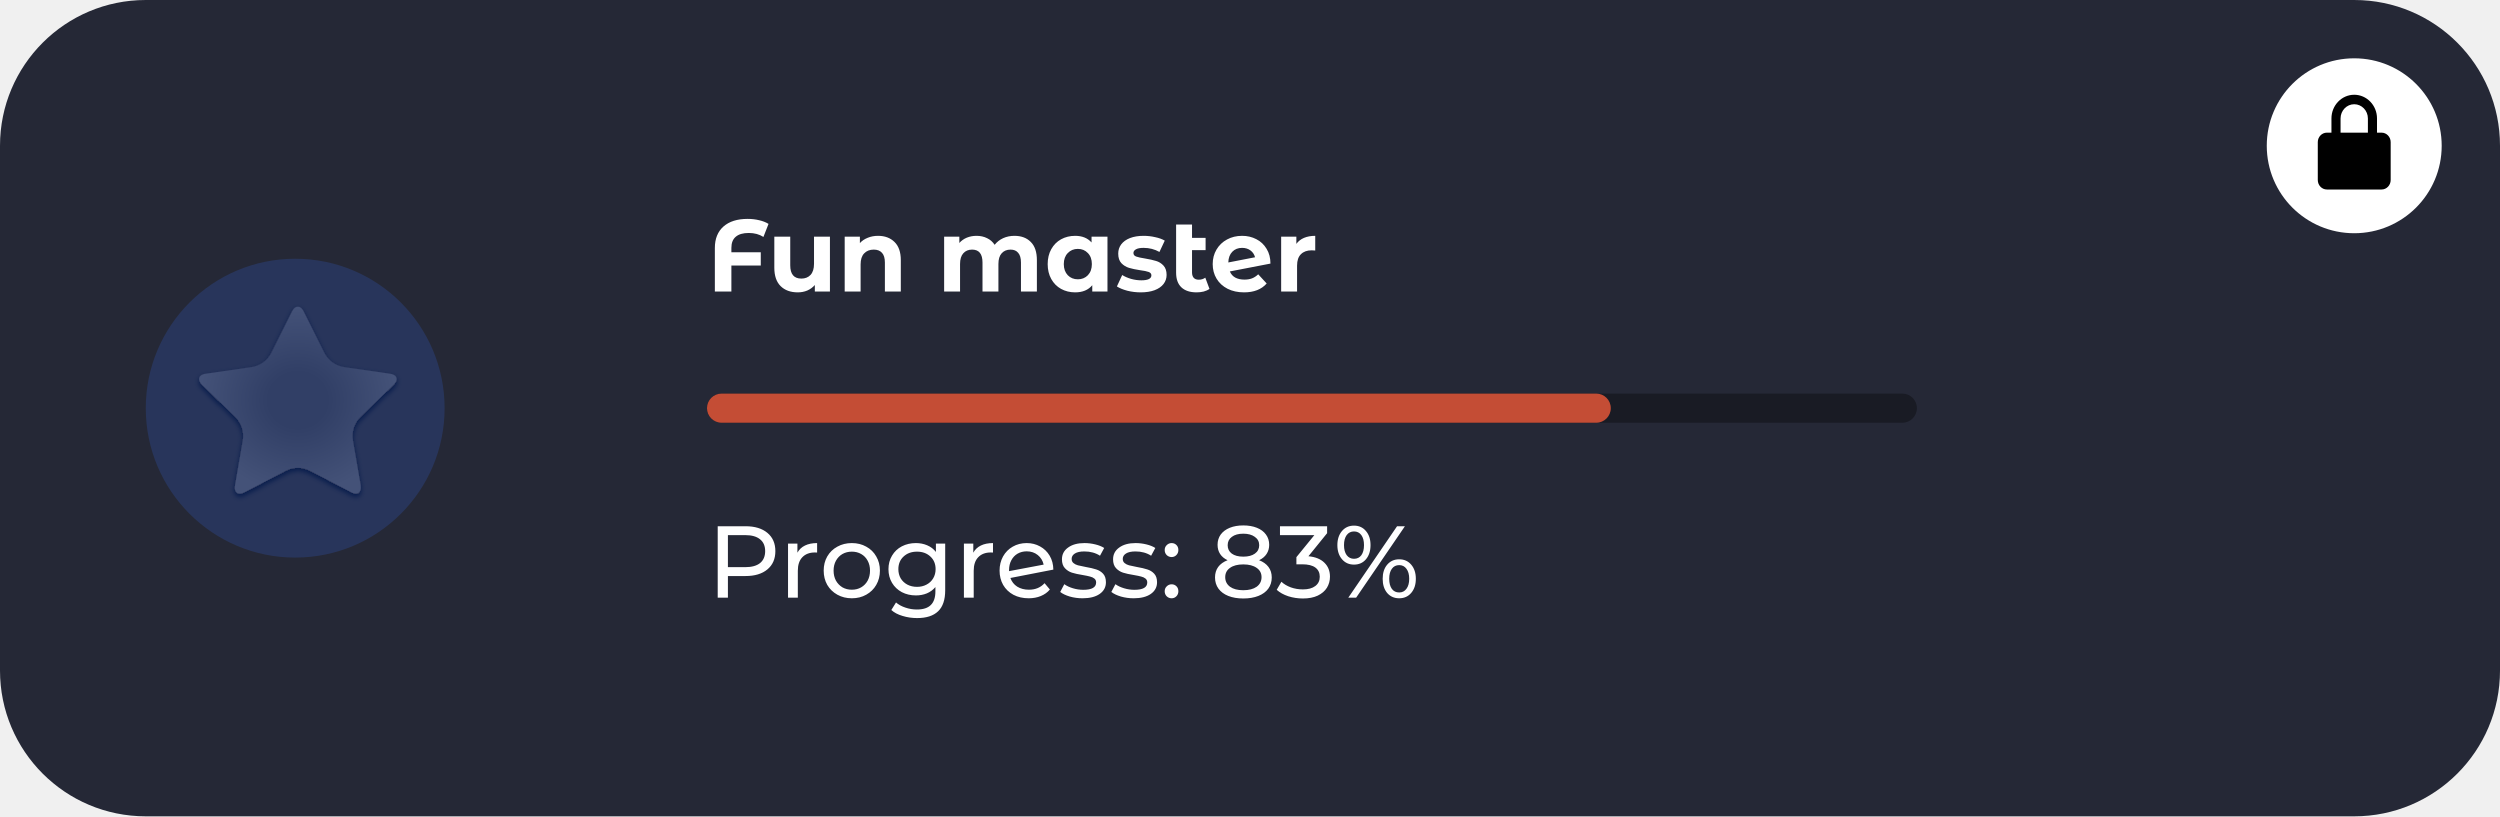
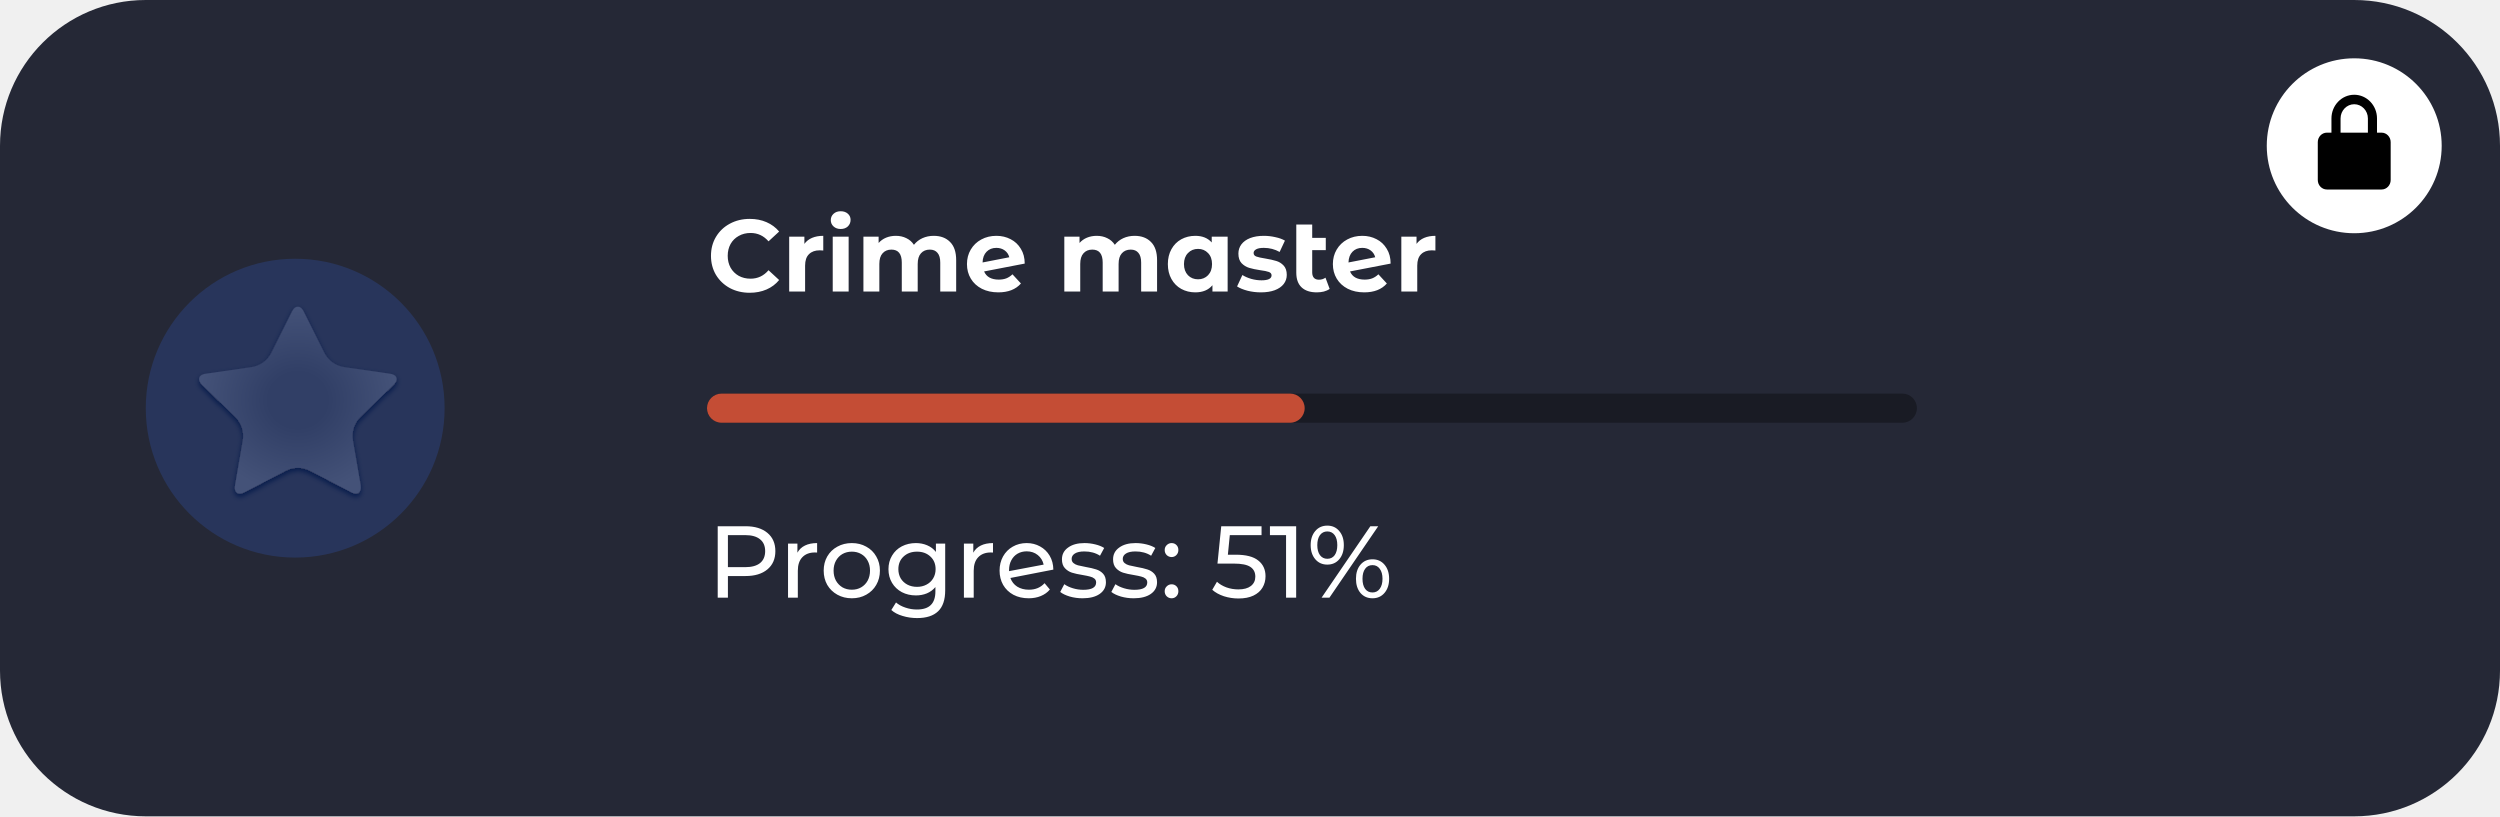
<svg xmlns="http://www.w3.org/2000/svg" width="343" height="112" viewBox="0 0 343 112" fill="none">
  <rect width="343" height="112" rx="20" fill="#252836" />
  <circle cx="40.5" cy="56" r="20.5" fill="#28355B" />
-   <g filter="url(#filter0_d_143_16699)">
-     <path d="M54.411 52.02C54.411 52.257 54.27 52.515 53.987 52.795L49.471 57.163C48.599 58.006 48.202 59.226 48.409 60.42L49.478 66.584C49.489 66.659 49.494 66.767 49.494 66.907C49.494 67.133 49.437 67.324 49.323 67.48C49.209 67.636 49.044 67.714 48.827 67.714C48.62 67.714 48.403 67.65 48.175 67.521L42.558 64.592C41.498 64.039 40.234 64.039 39.174 64.592L33.556 67.521C33.318 67.65 33.101 67.714 32.905 67.714C32.677 67.714 32.506 67.636 32.392 67.48C32.278 67.324 32.221 67.133 32.221 66.907C32.221 66.842 32.232 66.735 32.254 66.584L33.322 60.423C33.53 59.227 33.131 58.006 32.257 57.163L27.728 52.795C27.457 52.504 27.321 52.246 27.321 52.02C27.321 51.621 27.625 51.374 28.233 51.277L34.507 50.372C35.696 50.2 36.725 49.457 37.261 48.382L40.068 42.751C40.274 42.31 40.54 42.089 40.866 42.089C41.191 42.089 41.457 42.31 41.664 42.751L44.471 48.382C45.007 49.457 46.036 50.2 47.224 50.372L53.499 51.277C54.107 51.374 54.411 51.621 54.411 52.02Z" fill="url(#paint0_diamond_143_16699)" />
+   <g filter="url(#filter0_d_143_16710)">
+     <path d="M54.411 52.02C54.411 52.257 54.27 52.515 53.987 52.795L49.471 57.163C48.599 58.006 48.202 59.226 48.409 60.42L49.478 66.584C49.489 66.659 49.494 66.767 49.494 66.907C49.494 67.133 49.437 67.324 49.323 67.48C49.209 67.636 49.044 67.714 48.827 67.714C48.62 67.714 48.403 67.65 48.175 67.521L42.558 64.592C41.498 64.039 40.234 64.039 39.174 64.592L33.556 67.521C33.318 67.65 33.101 67.714 32.905 67.714C32.677 67.714 32.506 67.636 32.392 67.48C32.278 67.324 32.221 67.133 32.221 66.907C32.221 66.842 32.232 66.735 32.254 66.584L33.322 60.423C33.53 59.227 33.131 58.006 32.257 57.163L27.728 52.795C27.457 52.504 27.321 52.246 27.321 52.02C27.321 51.621 27.625 51.374 28.233 51.277L34.507 50.372C35.696 50.2 36.725 49.457 37.261 48.382L40.068 42.751C40.274 42.31 40.54 42.089 40.866 42.089C41.191 42.089 41.457 42.31 41.664 42.751L44.471 48.382C45.007 49.457 46.036 50.2 47.224 50.372L53.499 51.277C54.107 51.374 54.411 51.621 54.411 52.02Z" fill="url(#paint0_diamond_143_16710)" />
  </g>
-   <path d="M102.726 31.964C101.942 31.964 101.349 32.137 100.948 32.482C100.547 32.818 100.346 33.327 100.346 34.008V34.61H104.378V36.43H100.346V40H98.078V34.022C98.078 32.762 98.47 31.782 99.254 31.082C100.047 30.382 101.153 30.032 102.572 30.032C103.132 30.032 103.659 30.093 104.154 30.214C104.649 30.326 105.078 30.494 105.442 30.718L104.742 32.51C104.182 32.146 103.51 31.964 102.726 31.964ZM113.867 32.468V40H111.795V39.104C111.506 39.431 111.161 39.683 110.759 39.86C110.358 40.028 109.924 40.112 109.457 40.112C108.468 40.112 107.684 39.827 107.105 39.258C106.527 38.689 106.237 37.844 106.237 36.724V32.468H108.421V36.402C108.421 37.615 108.93 38.222 109.947 38.222C110.47 38.222 110.89 38.054 111.207 37.718C111.525 37.373 111.683 36.864 111.683 36.192V32.468H113.867ZM120.469 32.356C121.402 32.356 122.153 32.636 122.723 33.196C123.301 33.756 123.591 34.587 123.591 35.688V40H121.407V36.024C121.407 35.427 121.276 34.983 121.015 34.694C120.753 34.395 120.375 34.246 119.881 34.246C119.33 34.246 118.891 34.419 118.565 34.764C118.238 35.1 118.075 35.604 118.075 36.276V40H115.891V32.468H117.977V33.35C118.266 33.033 118.625 32.79 119.055 32.622C119.484 32.445 119.955 32.356 120.469 32.356ZM139.181 32.356C140.124 32.356 140.871 32.636 141.421 33.196C141.981 33.747 142.261 34.577 142.261 35.688V40H140.077V36.024C140.077 35.427 139.951 34.983 139.699 34.694C139.457 34.395 139.107 34.246 138.649 34.246C138.136 34.246 137.73 34.414 137.431 34.75C137.133 35.077 136.983 35.567 136.983 36.22V40H134.799V36.024C134.799 34.839 134.323 34.246 133.371 34.246C132.867 34.246 132.466 34.414 132.167 34.75C131.869 35.077 131.719 35.567 131.719 36.22V40H129.535V32.468H131.621V33.336C131.901 33.019 132.242 32.776 132.643 32.608C133.054 32.44 133.502 32.356 133.987 32.356C134.519 32.356 135 32.463 135.429 32.678C135.859 32.883 136.204 33.187 136.465 33.588C136.773 33.196 137.161 32.893 137.627 32.678C138.103 32.463 138.621 32.356 139.181 32.356ZM151.945 32.468V40H149.859V39.132C149.318 39.785 148.534 40.112 147.507 40.112C146.798 40.112 146.154 39.953 145.575 39.636C145.006 39.319 144.558 38.866 144.231 38.278C143.904 37.69 143.741 37.009 143.741 36.234C143.741 35.459 143.904 34.778 144.231 34.19C144.558 33.602 145.006 33.149 145.575 32.832C146.154 32.515 146.798 32.356 147.507 32.356C148.468 32.356 149.22 32.659 149.761 33.266V32.468H151.945ZM147.885 38.32C148.436 38.32 148.893 38.133 149.257 37.76C149.621 37.377 149.803 36.869 149.803 36.234C149.803 35.599 149.621 35.095 149.257 34.722C148.893 34.339 148.436 34.148 147.885 34.148C147.325 34.148 146.863 34.339 146.499 34.722C146.135 35.095 145.953 35.599 145.953 36.234C145.953 36.869 146.135 37.377 146.499 37.76C146.863 38.133 147.325 38.32 147.885 38.32ZM156.501 40.112C155.876 40.112 155.264 40.037 154.667 39.888C154.07 39.729 153.594 39.533 153.239 39.3L153.967 37.732C154.303 37.947 154.709 38.124 155.185 38.264C155.661 38.395 156.128 38.46 156.585 38.46C157.509 38.46 157.971 38.231 157.971 37.774C157.971 37.559 157.845 37.405 157.593 37.312C157.341 37.219 156.954 37.139 156.431 37.074C155.815 36.981 155.306 36.873 154.905 36.752C154.504 36.631 154.154 36.416 153.855 36.108C153.566 35.8 153.421 35.361 153.421 34.792C153.421 34.316 153.556 33.896 153.827 33.532C154.107 33.159 154.508 32.869 155.031 32.664C155.563 32.459 156.188 32.356 156.907 32.356C157.439 32.356 157.966 32.417 158.489 32.538C159.021 32.65 159.46 32.809 159.805 33.014L159.077 34.568C158.414 34.195 157.691 34.008 156.907 34.008C156.44 34.008 156.09 34.073 155.857 34.204C155.624 34.335 155.507 34.503 155.507 34.708C155.507 34.941 155.633 35.105 155.885 35.198C156.137 35.291 156.538 35.38 157.089 35.464C157.705 35.567 158.209 35.679 158.601 35.8C158.993 35.912 159.334 36.122 159.623 36.43C159.912 36.738 160.057 37.167 160.057 37.718C160.057 38.185 159.917 38.6 159.637 38.964C159.357 39.328 158.946 39.613 158.405 39.818C157.873 40.014 157.238 40.112 156.501 40.112ZM165.94 39.636C165.726 39.795 165.46 39.916 165.142 40C164.834 40.075 164.512 40.112 164.176 40.112C163.271 40.112 162.576 39.883 162.09 39.426C161.605 38.969 161.362 38.297 161.362 37.41V30.802H163.546V32.636H165.408V34.316H163.546V37.382C163.546 37.699 163.626 37.947 163.784 38.124C163.943 38.292 164.172 38.376 164.47 38.376C164.806 38.376 165.105 38.283 165.366 38.096L165.94 39.636ZM170.736 38.362C171.128 38.362 171.473 38.306 171.772 38.194C172.08 38.073 172.364 37.886 172.626 37.634L173.788 38.894C173.078 39.706 172.042 40.112 170.68 40.112C169.83 40.112 169.079 39.949 168.426 39.622C167.772 39.286 167.268 38.824 166.914 38.236C166.559 37.648 166.382 36.981 166.382 36.234C166.382 35.497 166.554 34.834 166.9 34.246C167.254 33.649 167.735 33.187 168.342 32.86C168.958 32.524 169.648 32.356 170.414 32.356C171.132 32.356 171.786 32.51 172.374 32.818C172.962 33.117 173.428 33.555 173.774 34.134C174.128 34.703 174.306 35.38 174.306 36.164L168.734 37.242C168.892 37.615 169.14 37.895 169.476 38.082C169.821 38.269 170.241 38.362 170.736 38.362ZM170.414 34.008C169.863 34.008 169.415 34.185 169.07 34.54C168.724 34.895 168.542 35.385 168.524 36.01L172.192 35.296C172.089 34.904 171.879 34.591 171.562 34.358C171.244 34.125 170.862 34.008 170.414 34.008ZM177.86 33.462C178.121 33.098 178.471 32.823 178.91 32.636C179.358 32.449 179.871 32.356 180.45 32.356V34.372C180.207 34.353 180.044 34.344 179.96 34.344C179.334 34.344 178.844 34.521 178.49 34.876C178.135 35.221 177.958 35.744 177.958 36.444V40H175.774V32.468H177.86V33.462Z" fill="white" />
+   <path d="M102.852 40.168C101.853 40.168 100.948 39.953 100.136 39.524C99.333 39.085 98.699 38.483 98.232 37.718C97.775 36.943 97.546 36.071 97.546 35.1C97.546 34.129 97.775 33.261 98.232 32.496C98.699 31.721 99.333 31.119 100.136 30.69C100.948 30.251 101.858 30.032 102.866 30.032C103.715 30.032 104.481 30.181 105.162 30.48C105.853 30.779 106.431 31.208 106.898 31.768L105.442 33.112C104.779 32.347 103.958 31.964 102.978 31.964C102.371 31.964 101.83 32.099 101.354 32.37C100.878 32.631 100.505 33 100.234 33.476C99.973 33.952 99.842 34.493 99.842 35.1C99.842 35.707 99.973 36.248 100.234 36.724C100.505 37.2 100.878 37.573 101.354 37.844C101.83 38.105 102.371 38.236 102.978 38.236C103.958 38.236 104.779 37.849 105.442 37.074L106.898 38.418C106.431 38.987 105.853 39.421 105.162 39.72C104.471 40.019 103.701 40.168 102.852 40.168ZM110.362 33.462C110.623 33.098 110.973 32.823 111.412 32.636C111.86 32.449 112.373 32.356 112.952 32.356V34.372C112.709 34.353 112.546 34.344 112.462 34.344C111.836 34.344 111.346 34.521 110.992 34.876C110.637 35.221 110.46 35.744 110.46 36.444V40H108.276V32.468H110.362V33.462ZM114.25 32.468H116.434V40H114.25V32.468ZM115.342 31.418C114.941 31.418 114.614 31.301 114.362 31.068C114.11 30.835 113.984 30.545 113.984 30.2C113.984 29.855 114.11 29.565 114.362 29.332C114.614 29.099 114.941 28.982 115.342 28.982C115.744 28.982 116.07 29.094 116.322 29.318C116.574 29.542 116.7 29.822 116.7 30.158C116.7 30.522 116.574 30.825 116.322 31.068C116.07 31.301 115.744 31.418 115.342 31.418ZM128.107 32.356C129.05 32.356 129.796 32.636 130.347 33.196C130.907 33.747 131.187 34.577 131.187 35.688V40H129.003V36.024C129.003 35.427 128.877 34.983 128.625 34.694C128.382 34.395 128.032 34.246 127.575 34.246C127.062 34.246 126.656 34.414 126.357 34.75C126.058 35.077 125.909 35.567 125.909 36.22V40H123.725V36.024C123.725 34.839 123.249 34.246 122.297 34.246C121.793 34.246 121.392 34.414 121.093 34.75C120.794 35.077 120.645 35.567 120.645 36.22V40H118.461V32.468H120.547V33.336C120.827 33.019 121.168 32.776 121.569 32.608C121.98 32.44 122.428 32.356 122.913 32.356C123.445 32.356 123.926 32.463 124.355 32.678C124.784 32.883 125.13 33.187 125.391 33.588C125.699 33.196 126.086 32.893 126.553 32.678C127.029 32.463 127.547 32.356 128.107 32.356ZM137.021 38.362C137.413 38.362 137.758 38.306 138.057 38.194C138.365 38.073 138.649 37.886 138.911 37.634L140.073 38.894C139.363 39.706 138.327 40.112 136.965 40.112C136.115 40.112 135.364 39.949 134.711 39.622C134.057 39.286 133.553 38.824 133.199 38.236C132.844 37.648 132.667 36.981 132.667 36.234C132.667 35.497 132.839 34.834 133.185 34.246C133.539 33.649 134.02 33.187 134.627 32.86C135.243 32.524 135.933 32.356 136.699 32.356C137.417 32.356 138.071 32.51 138.659 32.818C139.247 33.117 139.713 33.555 140.059 34.134C140.413 34.703 140.591 35.38 140.591 36.164L135.019 37.242C135.177 37.615 135.425 37.895 135.761 38.082C136.106 38.269 136.526 38.362 137.021 38.362ZM136.699 34.008C136.148 34.008 135.7 34.185 135.355 34.54C135.009 34.895 134.827 35.385 134.809 36.01L138.477 35.296C138.374 34.904 138.164 34.591 137.847 34.358C137.529 34.125 137.147 34.008 136.699 34.008ZM155.67 32.356C156.612 32.356 157.359 32.636 157.91 33.196C158.47 33.747 158.75 34.577 158.75 35.688V40H156.566V36.024C156.566 35.427 156.44 34.983 156.188 34.694C155.945 34.395 155.595 34.246 155.138 34.246C154.624 34.246 154.218 34.414 153.92 34.75C153.621 35.077 153.472 35.567 153.472 36.22V40H151.288V36.024C151.288 34.839 150.812 34.246 149.86 34.246C149.356 34.246 148.954 34.414 148.656 34.75C148.357 35.077 148.208 35.567 148.208 36.22V40H146.024V32.468H148.11V33.336C148.39 33.019 148.73 32.776 149.132 32.608C149.542 32.44 149.99 32.356 150.476 32.356C151.008 32.356 151.488 32.463 151.918 32.678C152.347 32.883 152.692 33.187 152.954 33.588C153.262 33.196 153.649 32.893 154.116 32.678C154.592 32.463 155.11 32.356 155.67 32.356ZM168.433 32.468V40H166.347V39.132C165.806 39.785 165.022 40.112 163.995 40.112C163.286 40.112 162.642 39.953 162.063 39.636C161.494 39.319 161.046 38.866 160.719 38.278C160.393 37.69 160.229 37.009 160.229 36.234C160.229 35.459 160.393 34.778 160.719 34.19C161.046 33.602 161.494 33.149 162.063 32.832C162.642 32.515 163.286 32.356 163.995 32.356C164.957 32.356 165.708 32.659 166.249 33.266V32.468H168.433ZM164.373 38.32C164.924 38.32 165.381 38.133 165.745 37.76C166.109 37.377 166.291 36.869 166.291 36.234C166.291 35.599 166.109 35.095 165.745 34.722C165.381 34.339 164.924 34.148 164.373 34.148C163.813 34.148 163.351 34.339 162.987 34.722C162.623 35.095 162.441 35.599 162.441 36.234C162.441 36.869 162.623 37.377 162.987 37.76C163.351 38.133 163.813 38.32 164.373 38.32ZM172.989 40.112C172.364 40.112 171.753 40.037 171.155 39.888C170.558 39.729 170.082 39.533 169.727 39.3L170.455 37.732C170.791 37.947 171.197 38.124 171.673 38.264C172.149 38.395 172.616 38.46 173.073 38.46C173.997 38.46 174.459 38.231 174.459 37.774C174.459 37.559 174.333 37.405 174.081 37.312C173.829 37.219 173.442 37.139 172.919 37.074C172.303 36.981 171.795 36.873 171.393 36.752C170.992 36.631 170.642 36.416 170.343 36.108C170.054 35.8 169.909 35.361 169.909 34.792C169.909 34.316 170.045 33.896 170.315 33.532C170.595 33.159 170.997 32.869 171.519 32.664C172.051 32.459 172.677 32.356 173.395 32.356C173.927 32.356 174.455 32.417 174.977 32.538C175.509 32.65 175.948 32.809 176.293 33.014L175.565 34.568C174.903 34.195 174.179 34.008 173.395 34.008C172.929 34.008 172.579 34.073 172.345 34.204C172.112 34.335 171.995 34.503 171.995 34.708C171.995 34.941 172.121 35.105 172.373 35.198C172.625 35.291 173.027 35.38 173.577 35.464C174.193 35.567 174.697 35.679 175.089 35.8C175.481 35.912 175.822 36.122 176.111 36.43C176.401 36.738 176.545 37.167 176.545 37.718C176.545 38.185 176.405 38.6 176.125 38.964C175.845 39.328 175.435 39.613 174.893 39.818C174.361 40.014 173.727 40.112 172.989 40.112ZM182.429 39.636C182.214 39.795 181.948 39.916 181.631 40C181.323 40.075 181.001 40.112 180.665 40.112C179.759 40.112 179.064 39.883 178.579 39.426C178.093 38.969 177.851 38.297 177.851 37.41V30.802H180.035V32.636H181.897V34.316H180.035V37.382C180.035 37.699 180.114 37.947 180.273 38.124C180.431 38.292 180.66 38.376 180.959 38.376C181.295 38.376 181.593 38.283 181.855 38.096L182.429 39.636ZM187.224 38.362C187.616 38.362 187.961 38.306 188.26 38.194C188.568 38.073 188.853 37.886 189.114 37.634L190.276 38.894C189.567 39.706 188.531 40.112 187.168 40.112C186.319 40.112 185.567 39.949 184.914 39.622C184.261 39.286 183.757 38.824 183.402 38.236C183.047 37.648 182.87 36.981 182.87 36.234C182.87 35.497 183.043 34.834 183.388 34.246C183.743 33.649 184.223 33.187 184.83 32.86C185.446 32.524 186.137 32.356 186.902 32.356C187.621 32.356 188.274 32.51 188.862 32.818C189.45 33.117 189.917 33.555 190.262 34.134C190.617 34.703 190.794 35.38 190.794 36.164L185.222 37.242C185.381 37.615 185.628 37.895 185.964 38.082C186.309 38.269 186.729 38.362 187.224 38.362ZM186.902 34.008C186.351 34.008 185.903 34.185 185.558 34.54C185.213 34.895 185.031 35.385 185.012 36.01L188.68 35.296C188.577 34.904 188.367 34.591 188.05 34.358C187.733 34.125 187.35 34.008 186.902 34.008ZM194.348 33.462C194.609 33.098 194.959 32.823 195.398 32.636C195.846 32.449 196.359 32.356 196.938 32.356V34.372C196.695 34.353 196.532 34.344 196.448 34.344C195.823 34.344 195.333 34.521 194.978 34.876C194.623 35.221 194.446 35.744 194.446 36.444V40H192.262V32.468H194.348V33.462Z" fill="white" />
  <path d="M97 56C97 54.895 97.895 54 99 54H261C262.105 54 263 54.895 263 56V56C263 57.105 262.105 58 261 58H99C97.895 58 97 57.105 97 56V56Z" fill="black" fill-opacity="0.33" />
-   <rect x="97" y="54" width="124" height="4" rx="2" fill="#C44D35" />
-   <path d="M102.292 72.2C103.561 72.2 104.56 72.503 105.288 73.11C106.016 73.717 106.38 74.552 106.38 75.616C106.38 76.68 106.016 77.515 105.288 78.122C104.56 78.729 103.561 79.032 102.292 79.032H99.87V82H98.47V72.2H102.292ZM102.25 77.814C103.137 77.814 103.813 77.627 104.28 77.254C104.747 76.871 104.98 76.325 104.98 75.616C104.98 74.907 104.747 74.365 104.28 73.992C103.813 73.609 103.137 73.418 102.25 73.418H99.87V77.814H102.25ZM109.406 75.826C109.639 75.397 109.984 75.07 110.442 74.846C110.899 74.622 111.454 74.51 112.108 74.51V75.812C112.033 75.803 111.93 75.798 111.8 75.798C111.072 75.798 110.498 76.017 110.078 76.456C109.667 76.885 109.462 77.501 109.462 78.304V82H108.118V74.58H109.406V75.826ZM116.874 82.084C116.137 82.084 115.474 81.921 114.886 81.594C114.298 81.267 113.836 80.819 113.5 80.25C113.173 79.671 113.01 79.018 113.01 78.29C113.01 77.562 113.173 76.913 113.5 76.344C113.836 75.765 114.298 75.317 114.886 75C115.474 74.673 116.137 74.51 116.874 74.51C117.611 74.51 118.269 74.673 118.848 75C119.436 75.317 119.893 75.765 120.22 76.344C120.556 76.913 120.724 77.562 120.724 78.29C120.724 79.018 120.556 79.671 120.22 80.25C119.893 80.819 119.436 81.267 118.848 81.594C118.269 81.921 117.611 82.084 116.874 82.084ZM116.874 80.908C117.35 80.908 117.775 80.801 118.148 80.586C118.531 80.362 118.829 80.054 119.044 79.662C119.259 79.261 119.366 78.803 119.366 78.29C119.366 77.777 119.259 77.324 119.044 76.932C118.829 76.531 118.531 76.223 118.148 76.008C117.775 75.793 117.35 75.686 116.874 75.686C116.398 75.686 115.969 75.793 115.586 76.008C115.213 76.223 114.914 76.531 114.69 76.932C114.475 77.324 114.368 77.777 114.368 78.29C114.368 78.803 114.475 79.261 114.69 79.662C114.914 80.054 115.213 80.362 115.586 80.586C115.969 80.801 116.398 80.908 116.874 80.908ZM129.681 74.58V80.992C129.681 82.289 129.359 83.246 128.715 83.862C128.071 84.487 127.109 84.8 125.831 84.8C125.131 84.8 124.463 84.702 123.829 84.506C123.194 84.319 122.681 84.049 122.289 83.694L122.933 82.658C123.278 82.957 123.703 83.19 124.207 83.358C124.72 83.535 125.247 83.624 125.789 83.624C126.657 83.624 127.296 83.419 127.707 83.008C128.127 82.597 128.337 81.972 128.337 81.132V80.544C128.019 80.927 127.627 81.216 127.161 81.412C126.703 81.599 126.204 81.692 125.663 81.692C124.953 81.692 124.309 81.543 123.731 81.244C123.161 80.936 122.713 80.511 122.387 79.97C122.06 79.419 121.897 78.794 121.897 78.094C121.897 77.394 122.06 76.773 122.387 76.232C122.713 75.681 123.161 75.257 123.731 74.958C124.309 74.659 124.953 74.51 125.663 74.51C126.223 74.51 126.741 74.613 127.217 74.818C127.702 75.023 128.099 75.327 128.407 75.728V74.58H129.681ZM125.817 80.516C126.302 80.516 126.736 80.413 127.119 80.208C127.511 80.003 127.814 79.718 128.029 79.354C128.253 78.981 128.365 78.561 128.365 78.094C128.365 77.375 128.127 76.797 127.651 76.358C127.175 75.91 126.563 75.686 125.817 75.686C125.061 75.686 124.445 75.91 123.969 76.358C123.493 76.797 123.255 77.375 123.255 78.094C123.255 78.561 123.362 78.981 123.577 79.354C123.801 79.718 124.104 80.003 124.487 80.208C124.879 80.413 125.322 80.516 125.817 80.516ZM133.537 75.826C133.77 75.397 134.115 75.07 134.573 74.846C135.03 74.622 135.585 74.51 136.239 74.51V75.812C136.164 75.803 136.061 75.798 135.931 75.798C135.203 75.798 134.629 76.017 134.209 76.456C133.798 76.885 133.593 77.501 133.593 78.304V82H132.249V74.58H133.537V75.826ZM141.173 80.908C142.059 80.908 142.773 80.609 143.315 80.012L144.043 80.88C143.716 81.272 143.301 81.571 142.797 81.776C142.302 81.981 141.747 82.084 141.131 82.084C140.347 82.084 139.651 81.925 139.045 81.608C138.438 81.281 137.967 80.829 137.631 80.25C137.304 79.671 137.141 79.018 137.141 78.29C137.141 77.571 137.299 76.923 137.617 76.344C137.943 75.765 138.387 75.317 138.947 75C139.516 74.673 140.155 74.51 140.865 74.51C141.537 74.51 142.148 74.664 142.699 74.972C143.249 75.271 143.688 75.695 144.015 76.246C144.341 76.797 144.509 77.431 144.519 78.15L138.625 79.298C138.811 79.811 139.124 80.208 139.563 80.488C140.011 80.768 140.547 80.908 141.173 80.908ZM140.865 75.644C140.398 75.644 139.978 75.751 139.605 75.966C139.241 76.181 138.956 76.484 138.751 76.876C138.545 77.259 138.443 77.707 138.443 78.22V78.36L143.189 77.464C143.067 76.923 142.797 76.484 142.377 76.148C141.957 75.812 141.453 75.644 140.865 75.644ZM148.527 82.084C147.92 82.084 147.337 82.005 146.777 81.846C146.217 81.678 145.778 81.468 145.461 81.216L146.021 80.152C146.348 80.385 146.744 80.572 147.211 80.712C147.678 80.852 148.149 80.922 148.625 80.922C149.801 80.922 150.389 80.586 150.389 79.914C150.389 79.69 150.31 79.513 150.151 79.382C149.992 79.251 149.792 79.158 149.549 79.102C149.316 79.037 148.98 78.967 148.541 78.892C147.944 78.799 147.454 78.691 147.071 78.57C146.698 78.449 146.376 78.243 146.105 77.954C145.834 77.665 145.699 77.259 145.699 76.736C145.699 76.064 145.979 75.527 146.539 75.126C147.099 74.715 147.85 74.51 148.793 74.51C149.288 74.51 149.782 74.571 150.277 74.692C150.772 74.813 151.178 74.977 151.495 75.182L150.921 76.246C150.314 75.854 149.6 75.658 148.779 75.658C148.21 75.658 147.776 75.751 147.477 75.938C147.178 76.125 147.029 76.372 147.029 76.68C147.029 76.923 147.113 77.114 147.281 77.254C147.449 77.394 147.654 77.497 147.897 77.562C148.149 77.627 148.499 77.702 148.947 77.786C149.544 77.889 150.025 78.001 150.389 78.122C150.762 78.234 151.08 78.43 151.341 78.71C151.602 78.99 151.733 79.382 151.733 79.886C151.733 80.558 151.444 81.095 150.865 81.496C150.296 81.888 149.516 82.084 148.527 82.084ZM155.541 82.084C154.934 82.084 154.351 82.005 153.791 81.846C153.231 81.678 152.792 81.468 152.475 81.216L153.035 80.152C153.361 80.385 153.758 80.572 154.225 80.712C154.691 80.852 155.163 80.922 155.639 80.922C156.815 80.922 157.403 80.586 157.403 79.914C157.403 79.69 157.323 79.513 157.165 79.382C157.006 79.251 156.805 79.158 156.563 79.102C156.329 79.037 155.993 78.967 155.555 78.892C154.957 78.799 154.467 78.691 154.085 78.57C153.711 78.449 153.389 78.243 153.119 77.954C152.848 77.665 152.713 77.259 152.713 76.736C152.713 76.064 152.993 75.527 153.553 75.126C154.113 74.715 154.864 74.51 155.807 74.51C156.301 74.51 156.796 74.571 157.291 74.692C157.785 74.813 158.191 74.977 158.509 75.182L157.935 76.246C157.328 75.854 156.614 75.658 155.793 75.658C155.223 75.658 154.789 75.751 154.491 75.938C154.192 76.125 154.043 76.372 154.043 76.68C154.043 76.923 154.127 77.114 154.295 77.254C154.463 77.394 154.668 77.497 154.911 77.562C155.163 77.627 155.513 77.702 155.961 77.786C156.558 77.889 157.039 78.001 157.403 78.122C157.776 78.234 158.093 78.43 158.355 78.71C158.616 78.99 158.747 79.382 158.747 79.886C158.747 80.558 158.457 81.095 157.879 81.496C157.309 81.888 156.53 82.084 155.541 82.084ZM160.748 76.428C160.487 76.428 160.263 76.339 160.076 76.162C159.89 75.975 159.796 75.742 159.796 75.462C159.796 75.191 159.89 74.967 160.076 74.79C160.263 74.603 160.487 74.51 160.748 74.51C161.01 74.51 161.229 74.599 161.406 74.776C161.584 74.953 161.672 75.182 161.672 75.462C161.672 75.742 161.579 75.975 161.392 76.162C161.215 76.339 161 76.428 160.748 76.428ZM160.748 82.084C160.487 82.084 160.263 81.995 160.076 81.818C159.89 81.631 159.796 81.398 159.796 81.118C159.796 80.847 159.89 80.623 160.076 80.446C160.263 80.259 160.487 80.166 160.748 80.166C161.01 80.166 161.229 80.255 161.406 80.432C161.584 80.609 161.672 80.838 161.672 81.118C161.672 81.398 161.579 81.631 161.392 81.818C161.215 81.995 161 82.084 160.748 82.084ZM172.748 76.862C173.308 77.077 173.737 77.385 174.036 77.786C174.335 78.187 174.484 78.668 174.484 79.228C174.484 79.816 174.325 80.329 174.008 80.768C173.691 81.197 173.238 81.529 172.65 81.762C172.062 81.995 171.371 82.112 170.578 82.112C169.794 82.112 169.108 81.995 168.52 81.762C167.941 81.529 167.493 81.197 167.176 80.768C166.859 80.329 166.7 79.816 166.7 79.228C166.7 78.668 166.845 78.187 167.134 77.786C167.433 77.385 167.862 77.077 168.422 76.862C167.974 76.647 167.633 76.363 167.4 76.008C167.167 75.653 167.05 75.233 167.05 74.748C167.05 74.207 167.195 73.735 167.484 73.334C167.783 72.933 168.198 72.625 168.73 72.41C169.262 72.195 169.878 72.088 170.578 72.088C171.287 72.088 171.908 72.195 172.44 72.41C172.981 72.625 173.397 72.933 173.686 73.334C173.985 73.735 174.134 74.207 174.134 74.748C174.134 75.224 174.013 75.644 173.77 76.008C173.537 76.363 173.196 76.647 172.748 76.862ZM170.578 73.222C169.915 73.222 169.393 73.367 169.01 73.656C168.627 73.936 168.436 74.319 168.436 74.804C168.436 75.289 168.623 75.672 168.996 75.952C169.379 76.232 169.906 76.372 170.578 76.372C171.259 76.372 171.791 76.232 172.174 75.952C172.566 75.672 172.762 75.289 172.762 74.804C172.762 74.319 172.561 73.936 172.16 73.656C171.768 73.367 171.241 73.222 170.578 73.222ZM170.578 80.978C171.353 80.978 171.964 80.819 172.412 80.502C172.86 80.175 173.084 79.737 173.084 79.186C173.084 78.645 172.86 78.22 172.412 77.912C171.964 77.595 171.353 77.436 170.578 77.436C169.803 77.436 169.197 77.595 168.758 77.912C168.319 78.22 168.1 78.645 168.1 79.186C168.1 79.737 168.319 80.175 168.758 80.502C169.197 80.819 169.803 80.978 170.578 80.978ZM179.518 76.316C180.479 76.409 181.212 76.708 181.716 77.212C182.22 77.707 182.472 78.341 182.472 79.116C182.472 79.676 182.332 80.185 182.052 80.642C181.772 81.09 181.352 81.449 180.792 81.72C180.241 81.981 179.564 82.112 178.762 82.112C178.062 82.112 177.39 82.009 176.746 81.804C176.102 81.589 175.574 81.295 175.164 80.922L175.808 79.816C176.144 80.133 176.573 80.39 177.096 80.586C177.618 80.773 178.174 80.866 178.762 80.866C179.49 80.866 180.054 80.712 180.456 80.404C180.866 80.096 181.072 79.671 181.072 79.13C181.072 78.589 180.871 78.169 180.47 77.87C180.068 77.571 179.462 77.422 178.65 77.422H177.866V76.442L180.33 73.418H175.612V72.2H182.08V73.152L179.518 76.316ZM185.769 77.464C185.087 77.464 184.537 77.217 184.117 76.722C183.697 76.227 183.487 75.583 183.487 74.79C183.487 73.997 183.697 73.353 184.117 72.858C184.537 72.363 185.087 72.116 185.769 72.116C186.45 72.116 186.996 72.363 187.407 72.858C187.827 73.343 188.037 73.987 188.037 74.79C188.037 75.593 187.827 76.241 187.407 76.736C186.996 77.221 186.45 77.464 185.769 77.464ZM191.677 72.2H192.755L186.063 82H184.985L191.677 72.2ZM185.769 76.666C186.198 76.666 186.534 76.503 186.777 76.176C187.019 75.84 187.141 75.378 187.141 74.79C187.141 74.202 187.019 73.745 186.777 73.418C186.534 73.082 186.198 72.914 185.769 72.914C185.349 72.914 185.013 73.082 184.761 73.418C184.518 73.754 184.397 74.211 184.397 74.79C184.397 75.369 184.518 75.826 184.761 76.162C185.013 76.498 185.349 76.666 185.769 76.666ZM191.971 82.084C191.289 82.084 190.739 81.841 190.319 81.356C189.908 80.861 189.703 80.213 189.703 79.41C189.703 78.607 189.908 77.963 190.319 77.478C190.739 76.983 191.289 76.736 191.971 76.736C192.652 76.736 193.203 76.983 193.623 77.478C194.043 77.973 194.253 78.617 194.253 79.41C194.253 80.203 194.043 80.847 193.623 81.342C193.203 81.837 192.652 82.084 191.971 82.084ZM191.971 81.286C192.391 81.286 192.722 81.118 192.965 80.782C193.217 80.446 193.343 79.989 193.343 79.41C193.343 78.831 193.217 78.374 192.965 78.038C192.722 77.702 192.391 77.534 191.971 77.534C191.541 77.534 191.205 77.702 190.963 78.038C190.72 78.365 190.599 78.822 190.599 79.41C190.599 79.998 190.72 80.46 190.963 80.796C191.205 81.123 191.541 81.286 191.971 81.286Z" fill="white" />
+   <rect x="97" y="54" width="82" height="4" rx="2" fill="#C44D35" />
+   <path d="M102.292 72.2C103.561 72.2 104.56 72.503 105.288 73.11C106.016 73.717 106.38 74.552 106.38 75.616C106.38 76.68 106.016 77.515 105.288 78.122C104.56 78.729 103.561 79.032 102.292 79.032H99.87V82H98.47V72.2H102.292ZM102.25 77.814C103.137 77.814 103.813 77.627 104.28 77.254C104.747 76.871 104.98 76.325 104.98 75.616C104.98 74.907 104.747 74.365 104.28 73.992C103.813 73.609 103.137 73.418 102.25 73.418H99.87V77.814H102.25ZM109.406 75.826C109.639 75.397 109.984 75.07 110.442 74.846C110.899 74.622 111.454 74.51 112.108 74.51V75.812C112.033 75.803 111.93 75.798 111.8 75.798C111.072 75.798 110.498 76.017 110.078 76.456C109.667 76.885 109.462 77.501 109.462 78.304V82H108.118V74.58H109.406V75.826ZM116.874 82.084C116.137 82.084 115.474 81.921 114.886 81.594C114.298 81.267 113.836 80.819 113.5 80.25C113.173 79.671 113.01 79.018 113.01 78.29C113.01 77.562 113.173 76.913 113.5 76.344C113.836 75.765 114.298 75.317 114.886 75C115.474 74.673 116.137 74.51 116.874 74.51C117.611 74.51 118.269 74.673 118.848 75C119.436 75.317 119.893 75.765 120.22 76.344C120.556 76.913 120.724 77.562 120.724 78.29C120.724 79.018 120.556 79.671 120.22 80.25C119.893 80.819 119.436 81.267 118.848 81.594C118.269 81.921 117.611 82.084 116.874 82.084ZM116.874 80.908C117.35 80.908 117.775 80.801 118.148 80.586C118.531 80.362 118.829 80.054 119.044 79.662C119.259 79.261 119.366 78.803 119.366 78.29C119.366 77.777 119.259 77.324 119.044 76.932C118.829 76.531 118.531 76.223 118.148 76.008C117.775 75.793 117.35 75.686 116.874 75.686C116.398 75.686 115.969 75.793 115.586 76.008C115.213 76.223 114.914 76.531 114.69 76.932C114.475 77.324 114.368 77.777 114.368 78.29C114.368 78.803 114.475 79.261 114.69 79.662C114.914 80.054 115.213 80.362 115.586 80.586C115.969 80.801 116.398 80.908 116.874 80.908ZM129.681 74.58V80.992C129.681 82.289 129.359 83.246 128.715 83.862C128.071 84.487 127.109 84.8 125.831 84.8C125.131 84.8 124.463 84.702 123.829 84.506C123.194 84.319 122.681 84.049 122.289 83.694L122.933 82.658C123.278 82.957 123.703 83.19 124.207 83.358C124.72 83.535 125.247 83.624 125.789 83.624C126.657 83.624 127.296 83.419 127.707 83.008C128.127 82.597 128.337 81.972 128.337 81.132V80.544C128.019 80.927 127.627 81.216 127.161 81.412C126.703 81.599 126.204 81.692 125.663 81.692C124.953 81.692 124.309 81.543 123.731 81.244C123.161 80.936 122.713 80.511 122.387 79.97C122.06 79.419 121.897 78.794 121.897 78.094C121.897 77.394 122.06 76.773 122.387 76.232C122.713 75.681 123.161 75.257 123.731 74.958C124.309 74.659 124.953 74.51 125.663 74.51C126.223 74.51 126.741 74.613 127.217 74.818C127.702 75.023 128.099 75.327 128.407 75.728V74.58H129.681ZM125.817 80.516C126.302 80.516 126.736 80.413 127.119 80.208C127.511 80.003 127.814 79.718 128.029 79.354C128.253 78.981 128.365 78.561 128.365 78.094C128.365 77.375 128.127 76.797 127.651 76.358C127.175 75.91 126.563 75.686 125.817 75.686C125.061 75.686 124.445 75.91 123.969 76.358C123.493 76.797 123.255 77.375 123.255 78.094C123.255 78.561 123.362 78.981 123.577 79.354C123.801 79.718 124.104 80.003 124.487 80.208C124.879 80.413 125.322 80.516 125.817 80.516ZM133.537 75.826C133.77 75.397 134.115 75.07 134.573 74.846C135.03 74.622 135.585 74.51 136.239 74.51V75.812C136.164 75.803 136.061 75.798 135.931 75.798C135.203 75.798 134.629 76.017 134.209 76.456C133.798 76.885 133.593 77.501 133.593 78.304V82H132.249V74.58H133.537V75.826ZM141.173 80.908C142.059 80.908 142.773 80.609 143.315 80.012L144.043 80.88C143.716 81.272 143.301 81.571 142.797 81.776C142.302 81.981 141.747 82.084 141.131 82.084C140.347 82.084 139.651 81.925 139.045 81.608C138.438 81.281 137.967 80.829 137.631 80.25C137.304 79.671 137.141 79.018 137.141 78.29C137.141 77.571 137.299 76.923 137.617 76.344C137.943 75.765 138.387 75.317 138.947 75C139.516 74.673 140.155 74.51 140.865 74.51C141.537 74.51 142.148 74.664 142.699 74.972C143.249 75.271 143.688 75.695 144.015 76.246C144.341 76.797 144.509 77.431 144.519 78.15L138.625 79.298C138.811 79.811 139.124 80.208 139.563 80.488C140.011 80.768 140.547 80.908 141.173 80.908ZM140.865 75.644C140.398 75.644 139.978 75.751 139.605 75.966C139.241 76.181 138.956 76.484 138.751 76.876C138.545 77.259 138.443 77.707 138.443 78.22V78.36L143.189 77.464C143.067 76.923 142.797 76.484 142.377 76.148C141.957 75.812 141.453 75.644 140.865 75.644ZM148.527 82.084C147.92 82.084 147.337 82.005 146.777 81.846C146.217 81.678 145.778 81.468 145.461 81.216L146.021 80.152C146.348 80.385 146.744 80.572 147.211 80.712C147.678 80.852 148.149 80.922 148.625 80.922C149.801 80.922 150.389 80.586 150.389 79.914C150.389 79.69 150.31 79.513 150.151 79.382C149.992 79.251 149.792 79.158 149.549 79.102C149.316 79.037 148.98 78.967 148.541 78.892C147.944 78.799 147.454 78.691 147.071 78.57C146.698 78.449 146.376 78.243 146.105 77.954C145.834 77.665 145.699 77.259 145.699 76.736C145.699 76.064 145.979 75.527 146.539 75.126C147.099 74.715 147.85 74.51 148.793 74.51C149.288 74.51 149.782 74.571 150.277 74.692C150.772 74.813 151.178 74.977 151.495 75.182L150.921 76.246C150.314 75.854 149.6 75.658 148.779 75.658C148.21 75.658 147.776 75.751 147.477 75.938C147.178 76.125 147.029 76.372 147.029 76.68C147.029 76.923 147.113 77.114 147.281 77.254C147.449 77.394 147.654 77.497 147.897 77.562C148.149 77.627 148.499 77.702 148.947 77.786C149.544 77.889 150.025 78.001 150.389 78.122C150.762 78.234 151.08 78.43 151.341 78.71C151.602 78.99 151.733 79.382 151.733 79.886C151.733 80.558 151.444 81.095 150.865 81.496C150.296 81.888 149.516 82.084 148.527 82.084ZM155.541 82.084C154.934 82.084 154.351 82.005 153.791 81.846C153.231 81.678 152.792 81.468 152.475 81.216L153.035 80.152C153.361 80.385 153.758 80.572 154.225 80.712C154.691 80.852 155.163 80.922 155.639 80.922C156.815 80.922 157.403 80.586 157.403 79.914C157.403 79.69 157.323 79.513 157.165 79.382C157.006 79.251 156.805 79.158 156.563 79.102C156.329 79.037 155.993 78.967 155.555 78.892C154.957 78.799 154.467 78.691 154.085 78.57C153.711 78.449 153.389 78.243 153.119 77.954C152.848 77.665 152.713 77.259 152.713 76.736C152.713 76.064 152.993 75.527 153.553 75.126C154.113 74.715 154.864 74.51 155.807 74.51C156.301 74.51 156.796 74.571 157.291 74.692C157.785 74.813 158.191 74.977 158.509 75.182L157.935 76.246C157.328 75.854 156.614 75.658 155.793 75.658C155.223 75.658 154.789 75.751 154.491 75.938C154.192 76.125 154.043 76.372 154.043 76.68C154.043 76.923 154.127 77.114 154.295 77.254C154.463 77.394 154.668 77.497 154.911 77.562C155.163 77.627 155.513 77.702 155.961 77.786C156.558 77.889 157.039 78.001 157.403 78.122C157.776 78.234 158.093 78.43 158.355 78.71C158.616 78.99 158.747 79.382 158.747 79.886C158.747 80.558 158.457 81.095 157.879 81.496C157.309 81.888 156.53 82.084 155.541 82.084ZM160.748 76.428C160.487 76.428 160.263 76.339 160.076 76.162C159.89 75.975 159.796 75.742 159.796 75.462C159.796 75.191 159.89 74.967 160.076 74.79C160.263 74.603 160.487 74.51 160.748 74.51C161.01 74.51 161.229 74.599 161.406 74.776C161.584 74.953 161.672 75.182 161.672 75.462C161.672 75.742 161.579 75.975 161.392 76.162C161.215 76.339 161 76.428 160.748 76.428ZM160.748 82.084C160.487 82.084 160.263 81.995 160.076 81.818C159.89 81.631 159.796 81.398 159.796 81.118C159.796 80.847 159.89 80.623 160.076 80.446C160.263 80.259 160.487 80.166 160.748 80.166C161.01 80.166 161.229 80.255 161.406 80.432C161.584 80.609 161.672 80.838 161.672 81.118C161.672 81.398 161.579 81.631 161.392 81.818C161.215 81.995 161 82.084 160.748 82.084ZM169.556 76.106C170.956 76.106 171.983 76.372 172.636 76.904C173.299 77.427 173.63 78.145 173.63 79.06C173.63 79.639 173.49 80.161 173.21 80.628C172.939 81.085 172.524 81.449 171.964 81.72C171.413 81.981 170.732 82.112 169.92 82.112C169.229 82.112 168.562 82.009 167.918 81.804C167.274 81.589 166.742 81.295 166.322 80.922L166.966 79.816C167.302 80.133 167.731 80.39 168.254 80.586C168.777 80.773 169.327 80.866 169.906 80.866C170.643 80.866 171.213 80.712 171.614 80.404C172.025 80.087 172.23 79.657 172.23 79.116C172.23 78.528 172.006 78.085 171.558 77.786C171.11 77.478 170.345 77.324 169.262 77.324H167.036L167.554 72.2H173.084V73.418H168.73L168.464 76.106H169.556ZM177.833 72.2V82H176.447V73.418H174.235V72.2H177.833ZM182.105 77.464C181.423 77.464 180.873 77.217 180.453 76.722C180.033 76.227 179.823 75.583 179.823 74.79C179.823 73.997 180.033 73.353 180.453 72.858C180.873 72.363 181.423 72.116 182.105 72.116C182.786 72.116 183.332 72.363 183.743 72.858C184.163 73.343 184.373 73.987 184.373 74.79C184.373 75.593 184.163 76.241 183.743 76.736C183.332 77.221 182.786 77.464 182.105 77.464ZM188.013 72.2H189.091L182.399 82H181.321L188.013 72.2ZM182.105 76.666C182.534 76.666 182.87 76.503 183.113 76.176C183.355 75.84 183.477 75.378 183.477 74.79C183.477 74.202 183.355 73.745 183.113 73.418C182.87 73.082 182.534 72.914 182.105 72.914C181.685 72.914 181.349 73.082 181.097 73.418C180.854 73.754 180.733 74.211 180.733 74.79C180.733 75.369 180.854 75.826 181.097 76.162C181.349 76.498 181.685 76.666 182.105 76.666ZM188.307 82.084C187.625 82.084 187.075 81.841 186.655 81.356C186.244 80.861 186.039 80.213 186.039 79.41C186.039 78.607 186.244 77.963 186.655 77.478C187.075 76.983 187.625 76.736 188.307 76.736C188.988 76.736 189.539 76.983 189.959 77.478C190.379 77.973 190.589 78.617 190.589 79.41C190.589 80.203 190.379 80.847 189.959 81.342C189.539 81.837 188.988 82.084 188.307 82.084ZM188.307 81.286C188.727 81.286 189.058 81.118 189.301 80.782C189.553 80.446 189.679 79.989 189.679 79.41C189.679 78.831 189.553 78.374 189.301 78.038C189.058 77.702 188.727 77.534 188.307 77.534C187.877 77.534 187.541 77.702 187.299 78.038C187.056 78.365 186.935 78.822 186.935 79.41C186.935 79.998 187.056 80.46 187.299 80.796C187.541 81.123 187.877 81.286 188.307 81.286Z" fill="white" />
  <circle cx="323" cy="20" r="12" fill="white" />
  <path d="M328 19.5C328 18.783 327.439 18.2 326.75 18.2H326.125V16.25C326.125 14.458 324.723 13 323 13C321.277 13 319.875 14.458 319.875 16.25V18.2H319.25C318.561 18.2 318 18.783 318 19.5V24.7C318 25.417 318.561 26 319.25 26H326.75C327.439 26 328 25.417 328 24.7V19.5ZM321.125 16.25C321.125 15.175 321.966 14.3 323 14.3C324.034 14.3 324.875 15.175 324.875 16.25V18.2H321.125V16.25Z" fill="black" />
  <defs>
-     <filter id="filter0_d_143_16699" x="26.589" y="41.723" width="28.554" height="27.089" filterUnits="userSpaceOnUse" color-interpolation-filters="sRGB">
+     <filter id="filter0_d_143_16710" x="26.589" y="41.723" width="28.554" height="27.089" filterUnits="userSpaceOnUse" color-interpolation-filters="sRGB">
      <feFlood flood-opacity="0" result="BackgroundImageFix" />
      <feColorMatrix in="SourceAlpha" type="matrix" values="0 0 0 0 0 0 0 0 0 0 0 0 0 0 0 0 0 0 127 0" result="hardAlpha" />
      <feOffset dy="0.366" />
      <feGaussianBlur stdDeviation="0.366" />
      <feComposite in2="hardAlpha" operator="out" />
      <feColorMatrix type="matrix" values="0 0 0 0 0.027 0 0 0 0 0.11 0 0 0 0 0.298 0 0 0 1 0" />
-       <feBlend mode="normal" in2="BackgroundImageFix" result="effect1_dropShadow_143_16699" />
-       <feBlend mode="normal" in="SourceGraphic" in2="effect1_dropShadow_143_16699" result="shape" />
+       <feBlend mode="normal" in2="BackgroundImageFix" result="effect1_dropShadow_143_16710" />
+       <feBlend mode="normal" in="SourceGraphic" in2="effect1_dropShadow_143_16710" result="shape" />
    </filter>
-     <radialGradient id="paint0_diamond_143_16699" cx="0" cy="0" r="1" gradientUnits="userSpaceOnUse" gradientTransform="translate(40.8659 54.9019) rotate(90) scale(12.8125 13.5446)">
+     <radialGradient id="paint0_diamond_143_16710" cx="0" cy="0" r="1" gradientUnits="userSpaceOnUse" gradientTransform="translate(40.8659 54.9019) rotate(90) scale(12.8125 13.5446)">
      <stop offset="0.297" stop-color="#313F66" />
      <stop offset="1" stop-color="#445278" />
    </radialGradient>
  </defs>
</svg>
